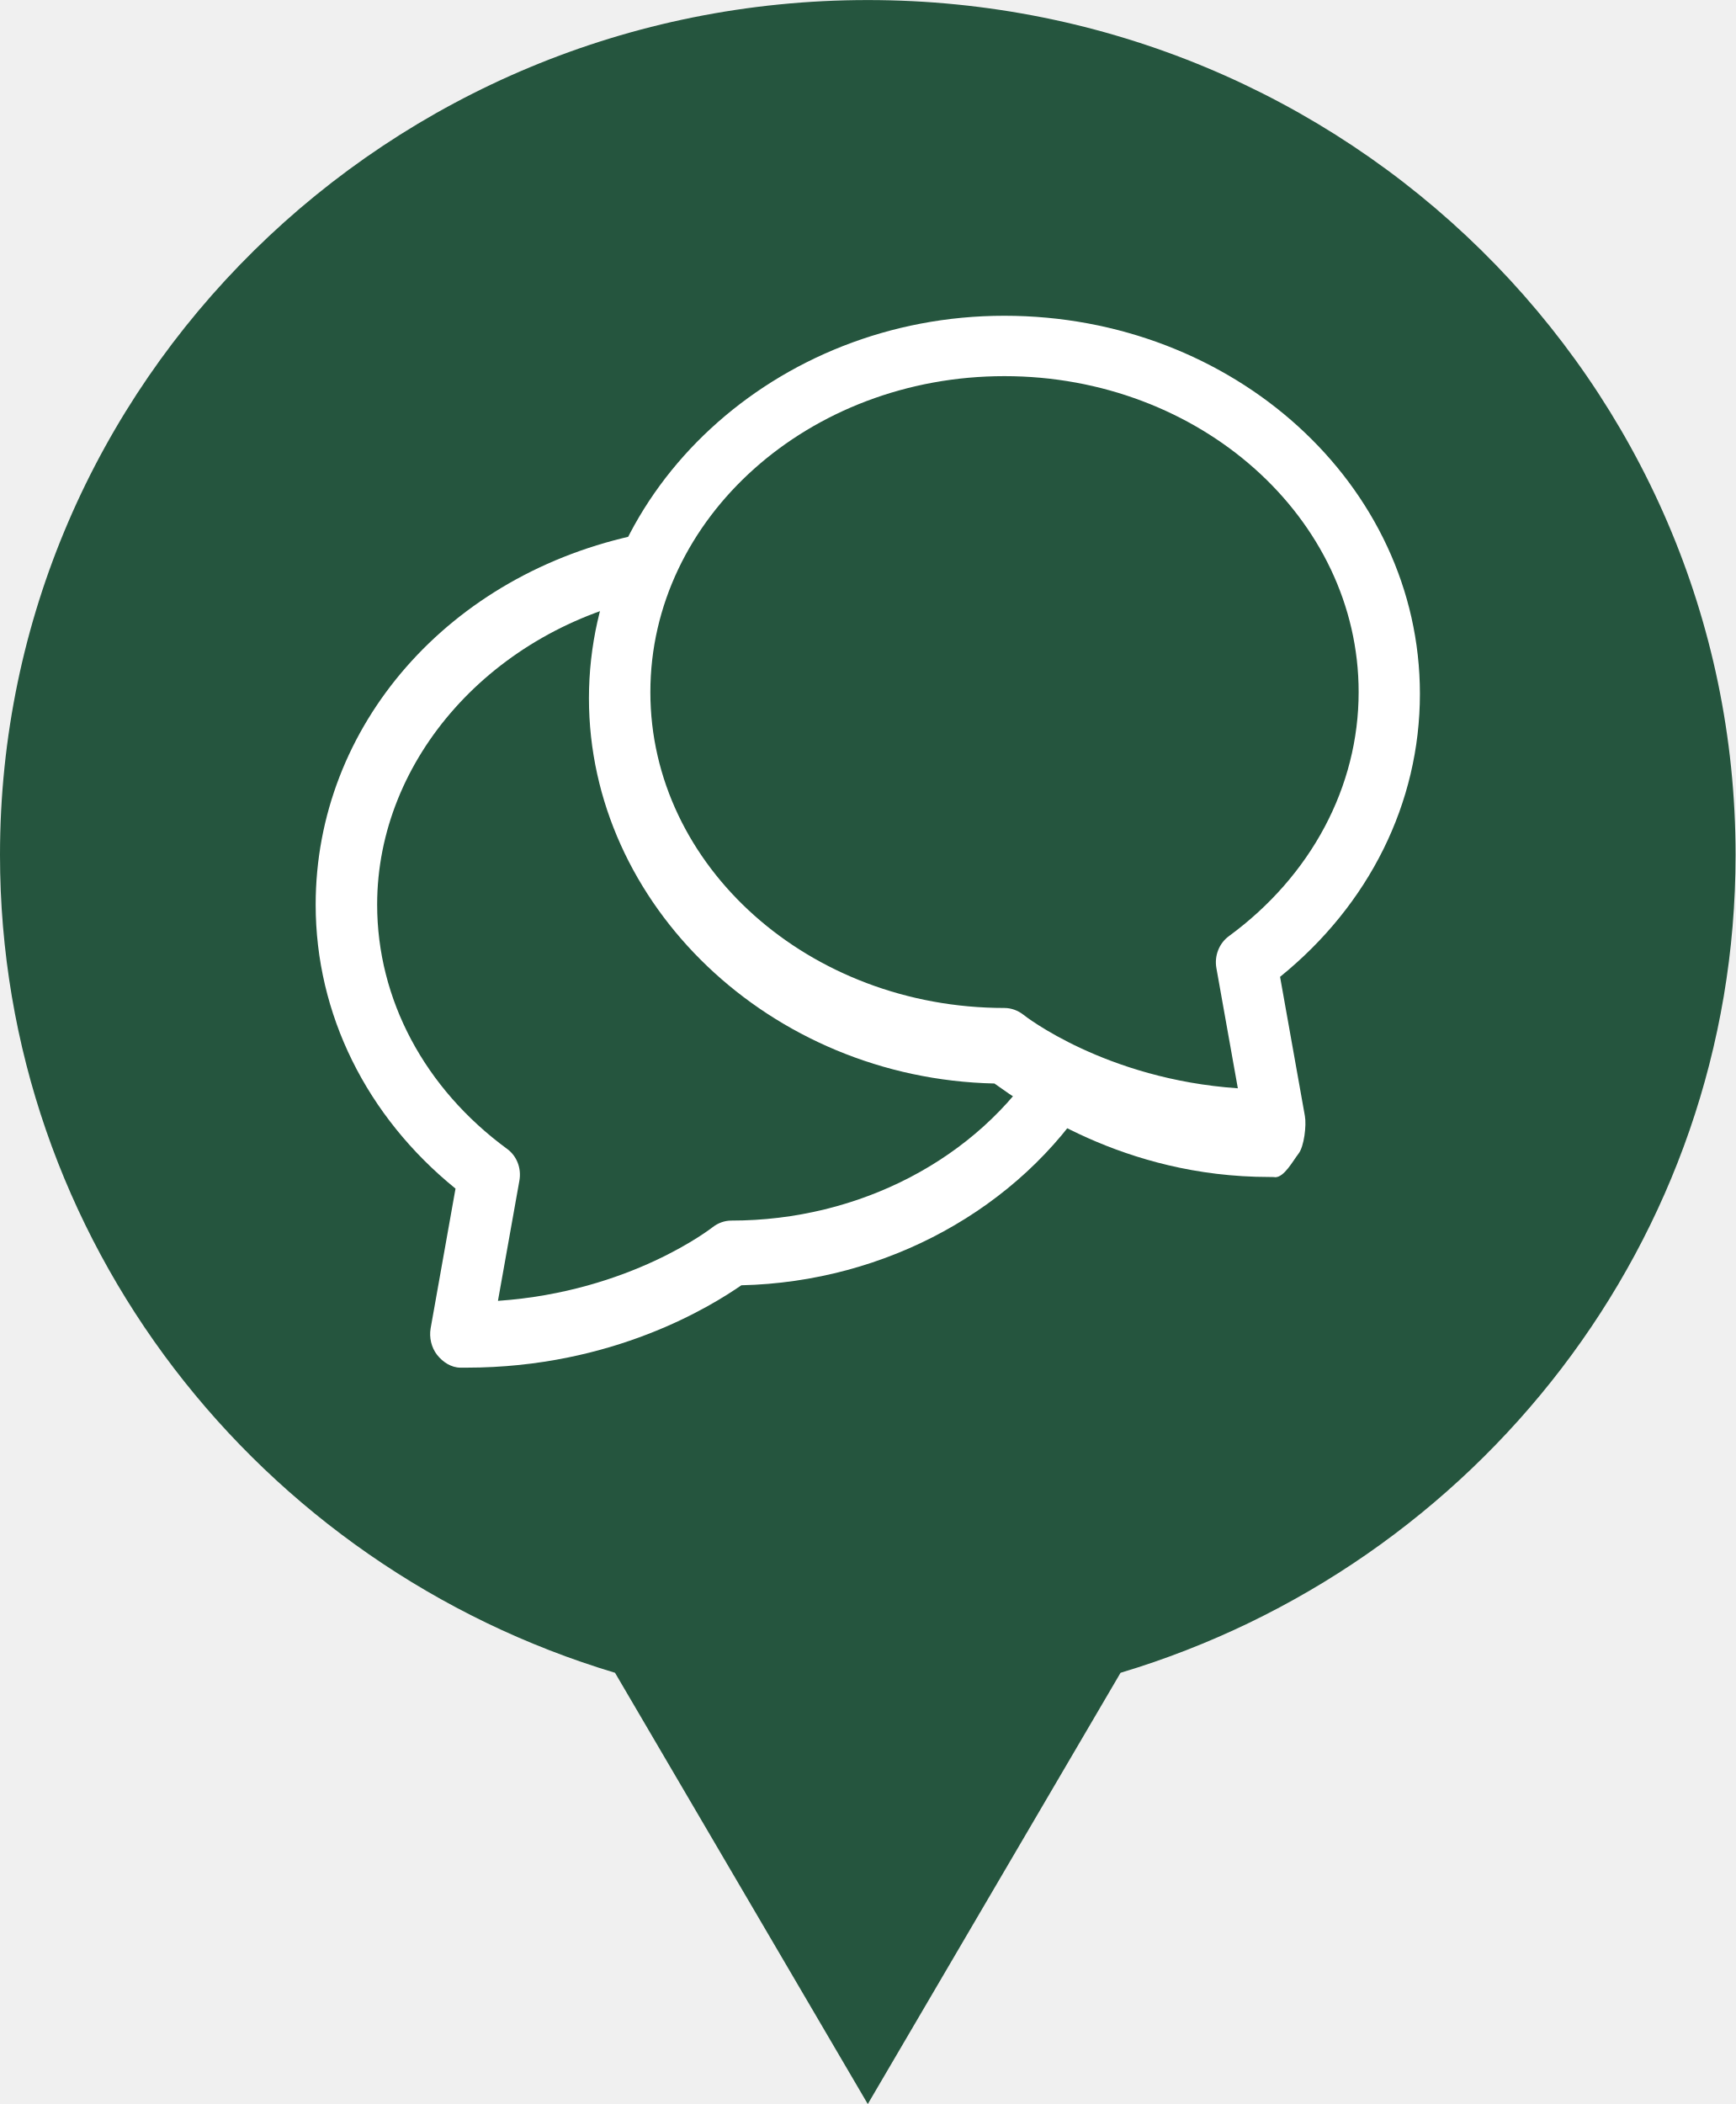
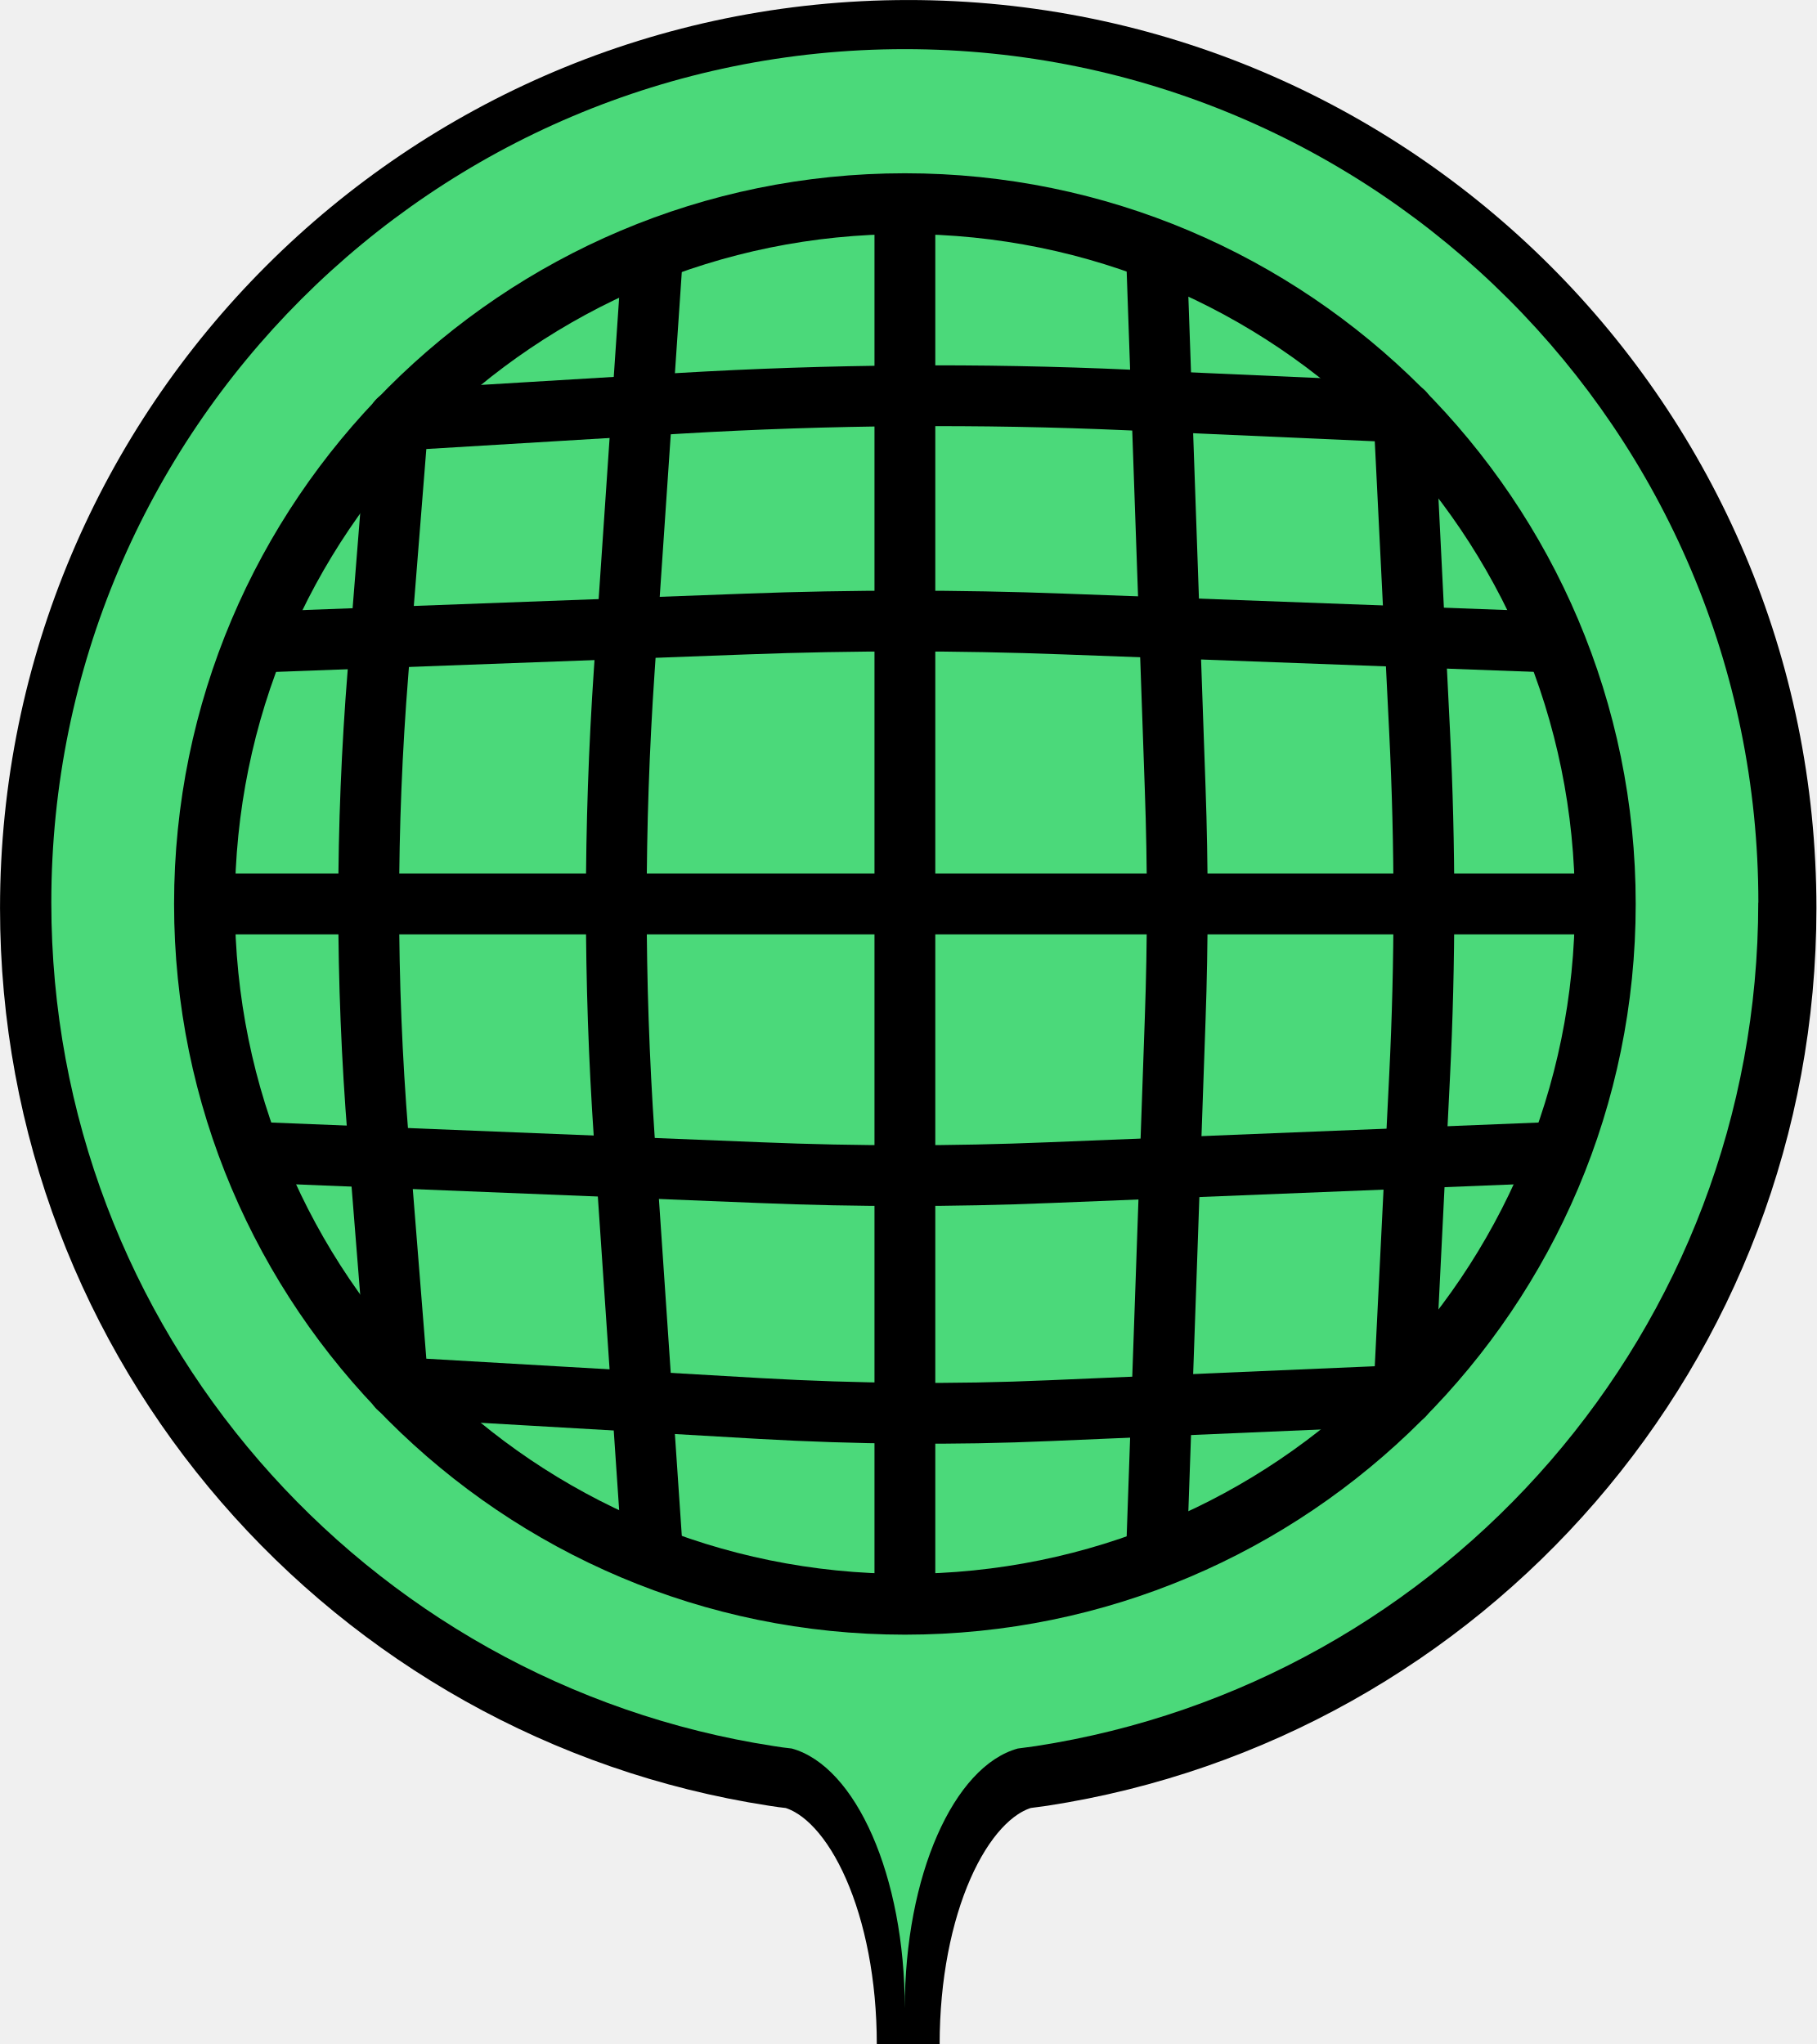
- <svg xmlns="http://www.w3.org/2000/svg" version="1.1" id="maquette_techonmap_oct_2014.fw-Sprite" x="0px" y="0px" width="33px" height="40px" viewBox="617.5 6.138 33 40" enable-background="new 617.5 6.138 33 40" xml:space="preserve">
-   <g>
-     <path fill="#25553E" d="M650.5,22.391c0-8.978-7.387-16.252-16.5-16.252s-16.5,7.275-16.5,16.252   c0,7.327,4.926,13.521,11.694,15.549L634,46.139l4.806-8.199C645.574,35.911,650.5,29.718,650.5,22.391z" />
-     <g>
-       <g>
-         <path fill="#FFFFFF" d="M641.635,28.514c-2.795,0-4.67-1.385-5.227-1.777c-4.271-0.094-7.71-3.404-7.71-7.323     c0-3.979,3.544-7.273,7.898-7.273c4.357,0,7.902,3.209,7.902,7.188c0,2.074-0.964,4.008-2.659,5.38l0.472,2.646     c0.032,0.176-0.014,0.58-0.122,0.717c-0.109,0.141-0.271,0.447-0.443,0.447C641.744,28.514,641.636,28.514,641.635,28.514z      M636.598,13.289c-3.713,0-6.732,2.694-6.732,6.008c0,3.311,3.021,6.004,6.732,6.004c0.129,0,0.256,0.047,0.359,0.127     c0.017,0.016,1.558,1.227,4.079,1.4l-0.408-2.287c-0.041-0.23,0.051-0.468,0.236-0.604c1.567-1.148,2.469-2.842,2.469-4.642     C643.333,15.984,640.312,13.289,636.598,13.289z" />
-       </g>
-       <g>
-         <path fill="#FFFFFF" d="M626.37,32.139c-0.039,0-0.078,0-0.116,0c-0.172,0-0.335-0.105-0.444-0.244     c-0.107-0.137-0.153-0.328-0.122-0.504l0.473-2.656c-1.694-1.373-2.659-3.32-2.659-5.397c0-3.405,2.539-6.303,6.174-7.045     l0.228,1.185c-3.032,0.619-5.233,3.082-5.233,5.858c0,1.8,0.9,3.491,2.468,4.642c0.188,0.135,0.278,0.371,0.237,0.604     l-0.408,2.287c2.522-0.174,4.062-1.387,4.079-1.398c0.104-0.082,0.229-0.128,0.359-0.128c2.43,0,4.682-1.176,5.876-3.069     l0.977,0.66c-1.376,2.182-3.916,3.577-6.663,3.639C631.036,30.959,629.163,32.139,626.37,32.139z" />
-       </g>
-     </g>
+ <svg xmlns="http://www.w3.org/2000/svg" version="1.1" id="maquette_techonmap_oct_2014.fw-Sprite" x="0px" y="0px" width="32.743" height="36.852" viewBox="566.5 7.138 32.743 36.852" enable-background="new 566.5 7.138 33 40" xml:space="preserve">
+   <defs id="defs23" />
+   <path style="fill:none;stroke:#000000;stroke-width:1.133;stroke-linecap:round;stroke-linejoin:round;stroke-miterlimit:10" id="path5" d="m 598.677,23.51 c 0,-8.733 -7.078,-15.805 -15.805,-15.805 -8.727,0 -15.805,7.078 -15.805,15.805 0,7.905 5.803,14.456 13.38,15.624 l 0,0 0,0 c 0.113,0.017 0.221,0.034 0.334,0.045 1.184,0.329 2.091,2.357 2.091,4.811 0,-2.459 0.907,-4.483 2.091,-4.811 0.113,-0.017 0.227,-0.028 0.334,-0.045 l 0,0 0,0 c 7.582,-1.167 13.38,-7.718 13.38,-15.624 z" class="st0" />
+   <path style="fill:#4bd97a;fill-opacity:1;stroke:none;stroke-width:1.133;stroke-linecap:round;stroke-linejoin:round;stroke-miterlimit:10;stroke-opacity:1" id="path5-9" d="m 598.197,23.41 c 0,-8.501 -6.89,-15.386 -15.386,-15.386 -8.495,0 -15.386,6.89 -15.386,15.386 0,7.696 5.649,14.073 13.024,15.209 l 0,0 0,0 c 0.11,0.017 0.215,0.033 0.325,0.044 1.153,0.32 2.036,2.295 2.036,4.684 0,-2.394 0.883,-4.364 2.036,-4.684 0.11,-0.016 0.221,-0.028 0.325,-0.044 l 0,0 0,0 c 7.381,-1.136 13.024,-7.513 13.024,-15.209 z" class="st0" />
+   <g id="g4206" transform="translate(561.019,5.393918)">
+     <path id="circle4207" d="m 21.793,4.868 c -7.27,0 -13.174,5.905 -13.174,13.174 0,7.27 5.905,13.174 13.174,13.174 7.27,0 13.174,-5.905 13.174,-13.174 0,-7.27 -5.905,-13.174 -13.174,-13.174 z m 0,1.096 c 6.677,0 12.078,5.401 12.078,12.078 0,6.677 -5.401,12.078 -12.078,12.078 -6.677,0 -12.078,-5.401 -12.078,-12.078 0,-6.677 5.401,-12.078 12.078,-12.078 z" style="color:#000000;font-style:normal;font-variant:normal;font-weight:normal;font-stretch:normal;font-size:medium;line-height:normal;font-family:sans-serif;text-indent:0;text-align:start;text-decoration:none;text-decoration-line:none;text-decoration-style:solid;text-decoration-color:#000000;letter-spacing:normal;word-spacing:normal;text-transform:none;direction:ltr;block-progression:tb;writing-mode:lr-tb;baseline-shift:baseline;text-anchor:start;white-space:normal;clip-rule:nonzero;display:inline;overflow:visible;visibility:visible;opacity:1;isolation:auto;mix-blend-mode:normal;color-interpolation:sRGB;color-interpolation-filters:linearRGB;solid-color:#000000;solid-opacity:1;fill:#000000;fill-opacity:1;fill-rule:nonzero;stroke:none;stroke-width:20;stroke-linecap:butt;stroke-linejoin:miter;stroke-miterlimit:10;stroke-dasharray:none;stroke-dashoffset:0;stroke-opacity:1;color-rendering:auto;image-rendering:auto;shape-rendering:auto;text-rendering:auto;enable-background:accumulate" />
+     <path id="line4209" d="m 21.245,5.416 0,25.253 1.096,0 0,-25.253 -1.096,0 z" style="color:#000000;font-style:normal;font-variant:normal;font-weight:normal;font-stretch:normal;font-size:medium;line-height:normal;font-family:sans-serif;text-indent:0;text-align:start;text-decoration:none;text-decoration-line:none;text-decoration-style:solid;text-decoration-color:#000000;letter-spacing:normal;word-spacing:normal;text-transform:none;direction:ltr;block-progression:tb;writing-mode:lr-tb;baseline-shift:baseline;text-anchor:start;white-space:normal;clip-rule:nonzero;display:inline;overflow:visible;visibility:visible;opacity:1;isolation:auto;mix-blend-mode:normal;color-interpolation:sRGB;color-interpolation-filters:linearRGB;solid-color:#000000;solid-opacity:1;fill:#000000;fill-opacity:1;fill-rule:nonzero;stroke:none;stroke-width:20;stroke-linecap:butt;stroke-linejoin:miter;stroke-miterlimit:10;stroke-dasharray:none;stroke-dashoffset:0;stroke-opacity:1;color-rendering:auto;image-rendering:auto;shape-rendering:auto;text-rendering:auto;enable-background:accumulate" />
+     <path id="line4211" d="m 9.166,17.494 0,1.096 25.253,0 0,-1.096 -25.253,0 z" style="color:#000000;font-style:normal;font-variant:normal;font-weight:normal;font-stretch:normal;font-size:medium;line-height:normal;font-family:sans-serif;text-indent:0;text-align:start;text-decoration:none;text-decoration-line:none;text-decoration-style:solid;text-decoration-color:#000000;letter-spacing:normal;word-spacing:normal;text-transform:none;direction:ltr;block-progression:tb;writing-mode:lr-tb;baseline-shift:baseline;text-anchor:start;white-space:normal;clip-rule:nonzero;display:inline;overflow:visible;visibility:visible;opacity:1;isolation:auto;mix-blend-mode:normal;color-interpolation:sRGB;color-interpolation-filters:linearRGB;solid-color:#000000;solid-opacity:1;fill:#000000;fill-opacity:1;fill-rule:nonzero;stroke:none;stroke-width:20;stroke-linecap:butt;stroke-linejoin:miter;stroke-miterlimit:10;stroke-dasharray:none;stroke-dashoffset:0;stroke-opacity:1;color-rendering:auto;image-rendering:auto;shape-rendering:auto;text-rendering:auto;enable-background:accumulate" />
+     <path id="path4213" d="m 26.873,6.23 -1.095,0.038 0.34,9.717 0,2.18e-4 c 0.049,1.368 0.049,2.741 0,4.109 l 0,2.2e-4 -0.34,9.717 1.095,0.038 0.34,-9.716 0,-3.28e-4 c 0.05,-1.394 0.05,-2.793 0,-4.187 l 0,-4.36e-4 -0.34,-9.716 z" style="color:#000000;font-style:normal;font-variant:normal;font-weight:normal;font-stretch:normal;font-size:medium;line-height:normal;font-family:sans-serif;text-indent:0;text-align:start;text-decoration:none;text-decoration-line:none;text-decoration-style:solid;text-decoration-color:#000000;letter-spacing:normal;word-spacing:normal;text-transform:none;direction:ltr;block-progression:tb;writing-mode:lr-tb;baseline-shift:baseline;text-anchor:start;white-space:normal;clip-rule:nonzero;display:inline;overflow:visible;visibility:visible;opacity:1;isolation:auto;mix-blend-mode:normal;color-interpolation:sRGB;color-interpolation-filters:linearRGB;solid-color:#000000;solid-opacity:1;fill:#000000;fill-opacity:1;fill-rule:nonzero;stroke:none;stroke-width:20;stroke-linecap:butt;stroke-linejoin:miter;stroke-miterlimit:10;stroke-dasharray:none;stroke-dashoffset:0;stroke-opacity:1;color-rendering:auto;image-rendering:auto;shape-rendering:auto;text-rendering:auto;enable-background:accumulate" />
+     <path id="path4215" d="m 16.703,6.211 -0.515,7.579 c -0.193,2.831 -0.194,5.667 0,8.498 l 0.515,7.579 1.093,-0.074 -0.515,-7.579 -1.09e-4,-1.09e-4 c -0.19,-2.781 -0.19,-5.567 0,-8.348 l 1.09e-4,-1.1e-4 0.515,-7.579 -1.093,-0.074 z" style="color:#000000;font-style:normal;font-variant:normal;font-weight:normal;font-stretch:normal;font-size:medium;line-height:normal;font-family:sans-serif;text-indent:0;text-align:start;text-decoration:none;text-decoration-line:none;text-decoration-style:solid;text-decoration-color:#000000;letter-spacing:normal;word-spacing:normal;text-transform:none;direction:ltr;block-progression:tb;writing-mode:lr-tb;baseline-shift:baseline;text-anchor:start;white-space:normal;clip-rule:nonzero;display:inline;overflow:visible;visibility:visible;opacity:1;isolation:auto;mix-blend-mode:normal;color-interpolation:sRGB;color-interpolation-filters:linearRGB;solid-color:#000000;solid-opacity:1;fill:#000000;fill-opacity:1;fill-rule:nonzero;stroke:none;stroke-width:20;stroke-linecap:butt;stroke-linejoin:miter;stroke-miterlimit:10;stroke-dasharray:none;stroke-dashoffset:0;stroke-opacity:1;color-rendering:auto;image-rendering:auto;shape-rendering:auto;text-rendering:auto;enable-background:accumulate" />
+     <path id="path4217" d="m 21.789,8.333 c -1.36,0.01 -2.721,0.056 -4.078,0.136 a 0.548,0.548 0 0 0 -7.22e-4,1.085e-4 L 12.624,8.776 A 0.548,0.548 0 0 0 12.111,9.279 l -0.362,4.538 c -0.227,2.813 -0.227,5.637 0,8.45 l 0.362,4.537 a 0.548,0.548 0 0 0 0.515,0.504 l 6.527,0.378 a 0.548,0.548 0 0 0 6.42e-4,1.09e-4 c 1.754,0.1 3.516,0.116 5.272,0.039 l -6.41e-4,1.1e-4 6.384,-0.274 a 0.548,0.548 0 0 0 0.524,-0.52 l 0.285,-5.743 0,-2.18e-4 c 0.105,-2.095 0.105,-4.196 0,-6.296 l 0,-2.2e-4 -0.285,-5.743 a 0.548,0.548 0 0 0 -0.523,-0.52 l -4.943,-0.219 2.22e-4,1.094e-4 C 24.509,8.348 23.149,8.323 21.789,8.333 Z m 0.008,1.096 c 1.341,-0.01 2.683,0.014 4.021,0.074 a 0.548,0.548 0 0 0 2.19e-4,0 l 4.445,0.197 0.26,5.245 a 0.548,0.548 0 0 0 0,2.23e-4 c 0.103,2.064 0.103,4.128 0,6.187 a 0.548,0.548 0 0 0 0,3.31e-4 l -0.26,5.244 -5.885,0.253 a 0.548,0.548 0 0 0 -7.2e-4,0 c -1.718,0.076 -3.442,0.06 -5.162,-0.038 l 6.39e-4,1.08e-4 -6.05,-0.351 -0.324,-4.062 a 0.548,0.548 0 0 0 0,-5.48e-4 c -0.222,-2.755 -0.222,-5.52 0,-8.275 a 0.548,0.548 0 0 0 0,-5.48e-4 l 0.324,-4.063 4.609,-0.278 c 1.339,-0.079 2.68,-0.124 4.022,-0.134 z" style="color:#000000;font-style:normal;font-variant:normal;font-weight:normal;font-stretch:normal;font-size:medium;line-height:normal;font-family:sans-serif;text-indent:0;text-align:start;text-decoration:none;text-decoration-line:none;text-decoration-style:solid;text-decoration-color:#000000;letter-spacing:normal;word-spacing:normal;text-transform:none;direction:ltr;block-progression:tb;writing-mode:lr-tb;baseline-shift:baseline;text-anchor:start;white-space:normal;clip-rule:nonzero;display:inline;overflow:visible;visibility:visible;opacity:1;isolation:auto;mix-blend-mode:normal;color-interpolation:sRGB;color-interpolation-filters:linearRGB;solid-color:#000000;solid-opacity:1;fill:#000000;fill-opacity:1;fill-rule:nonzero;stroke:none;stroke-width:20;stroke-linecap:butt;stroke-linejoin:round;stroke-miterlimit:10;stroke-dasharray:none;stroke-dashoffset:0;stroke-opacity:1;color-rendering:auto;image-rendering:auto;shape-rendering:auto;text-rendering:auto;enable-background:accumulate" />
+     <path id="path4219" d="m 21.798,12.393 c -0.96,0 -1.92,0.018 -2.88,0.054 l -8.861,0.329 0.041,1.095 8.862,-0.329 1.07e-4,0 c 1.893,-0.071 3.787,-0.071 5.675,0 l 1.08e-4,0 8.862,0.329 0.041,-1.095 -8.861,-0.329 c -0.958,-0.036 -1.917,-0.054 -2.876,-0.054 z" style="color:#000000;font-style:normal;font-variant:normal;font-weight:normal;font-stretch:normal;font-size:medium;line-height:normal;font-family:sans-serif;text-indent:0;text-align:start;text-decoration:none;text-decoration-line:none;text-decoration-style:solid;text-decoration-color:#000000;letter-spacing:normal;word-spacing:normal;text-transform:none;direction:ltr;block-progression:tb;writing-mode:lr-tb;baseline-shift:baseline;text-anchor:start;white-space:normal;clip-rule:nonzero;display:inline;overflow:visible;visibility:visible;opacity:1;isolation:auto;mix-blend-mode:normal;color-interpolation:sRGB;color-interpolation-filters:linearRGB;solid-color:#000000;solid-opacity:1;fill:#000000;fill-opacity:1;fill-rule:nonzero;stroke:none;stroke-width:20;stroke-linecap:butt;stroke-linejoin:miter;stroke-miterlimit:10;stroke-dasharray:none;stroke-dashoffset:0;stroke-opacity:1;color-rendering:auto;image-rendering:auto;shape-rendering:auto;text-rendering:auto;enable-background:accumulate" />
+     <path id="path4221" d="m 10.098,21.972 -0.044,1.095 9.119,0.367 -4.39e-4,-1.09e-4 c 1.747,0.072 3.493,0.072 5.24,0 l -4.38e-4,1.09e-4 9.119,-0.367 -0.044,-1.095 -9.119,0.367 -3.23e-4,0 c -1.717,0.071 -3.433,0.071 -5.15,0 l -3.3e-4,0 -9.119,-0.367 z" style="color:#000000;font-style:normal;font-variant:normal;font-weight:normal;font-stretch:normal;font-size:medium;line-height:normal;font-family:sans-serif;text-indent:0;text-align:start;text-decoration:none;text-decoration-line:none;text-decoration-style:solid;text-decoration-color:#000000;letter-spacing:normal;word-spacing:normal;text-transform:none;direction:ltr;block-progression:tb;writing-mode:lr-tb;baseline-shift:baseline;text-anchor:start;white-space:normal;clip-rule:nonzero;display:inline;overflow:visible;visibility:visible;opacity:1;isolation:auto;mix-blend-mode:normal;color-interpolation:sRGB;color-interpolation-filters:linearRGB;solid-color:#000000;solid-opacity:1;fill:#000000;fill-opacity:1;fill-rule:nonzero;stroke:none;stroke-width:20;stroke-linecap:butt;stroke-linejoin:miter;stroke-miterlimit:10;stroke-dasharray:none;stroke-dashoffset:0;stroke-opacity:1;color-rendering:auto;image-rendering:auto;shape-rendering:auto;text-rendering:auto;enable-background:accumulate" />
  </g>
</svg>
